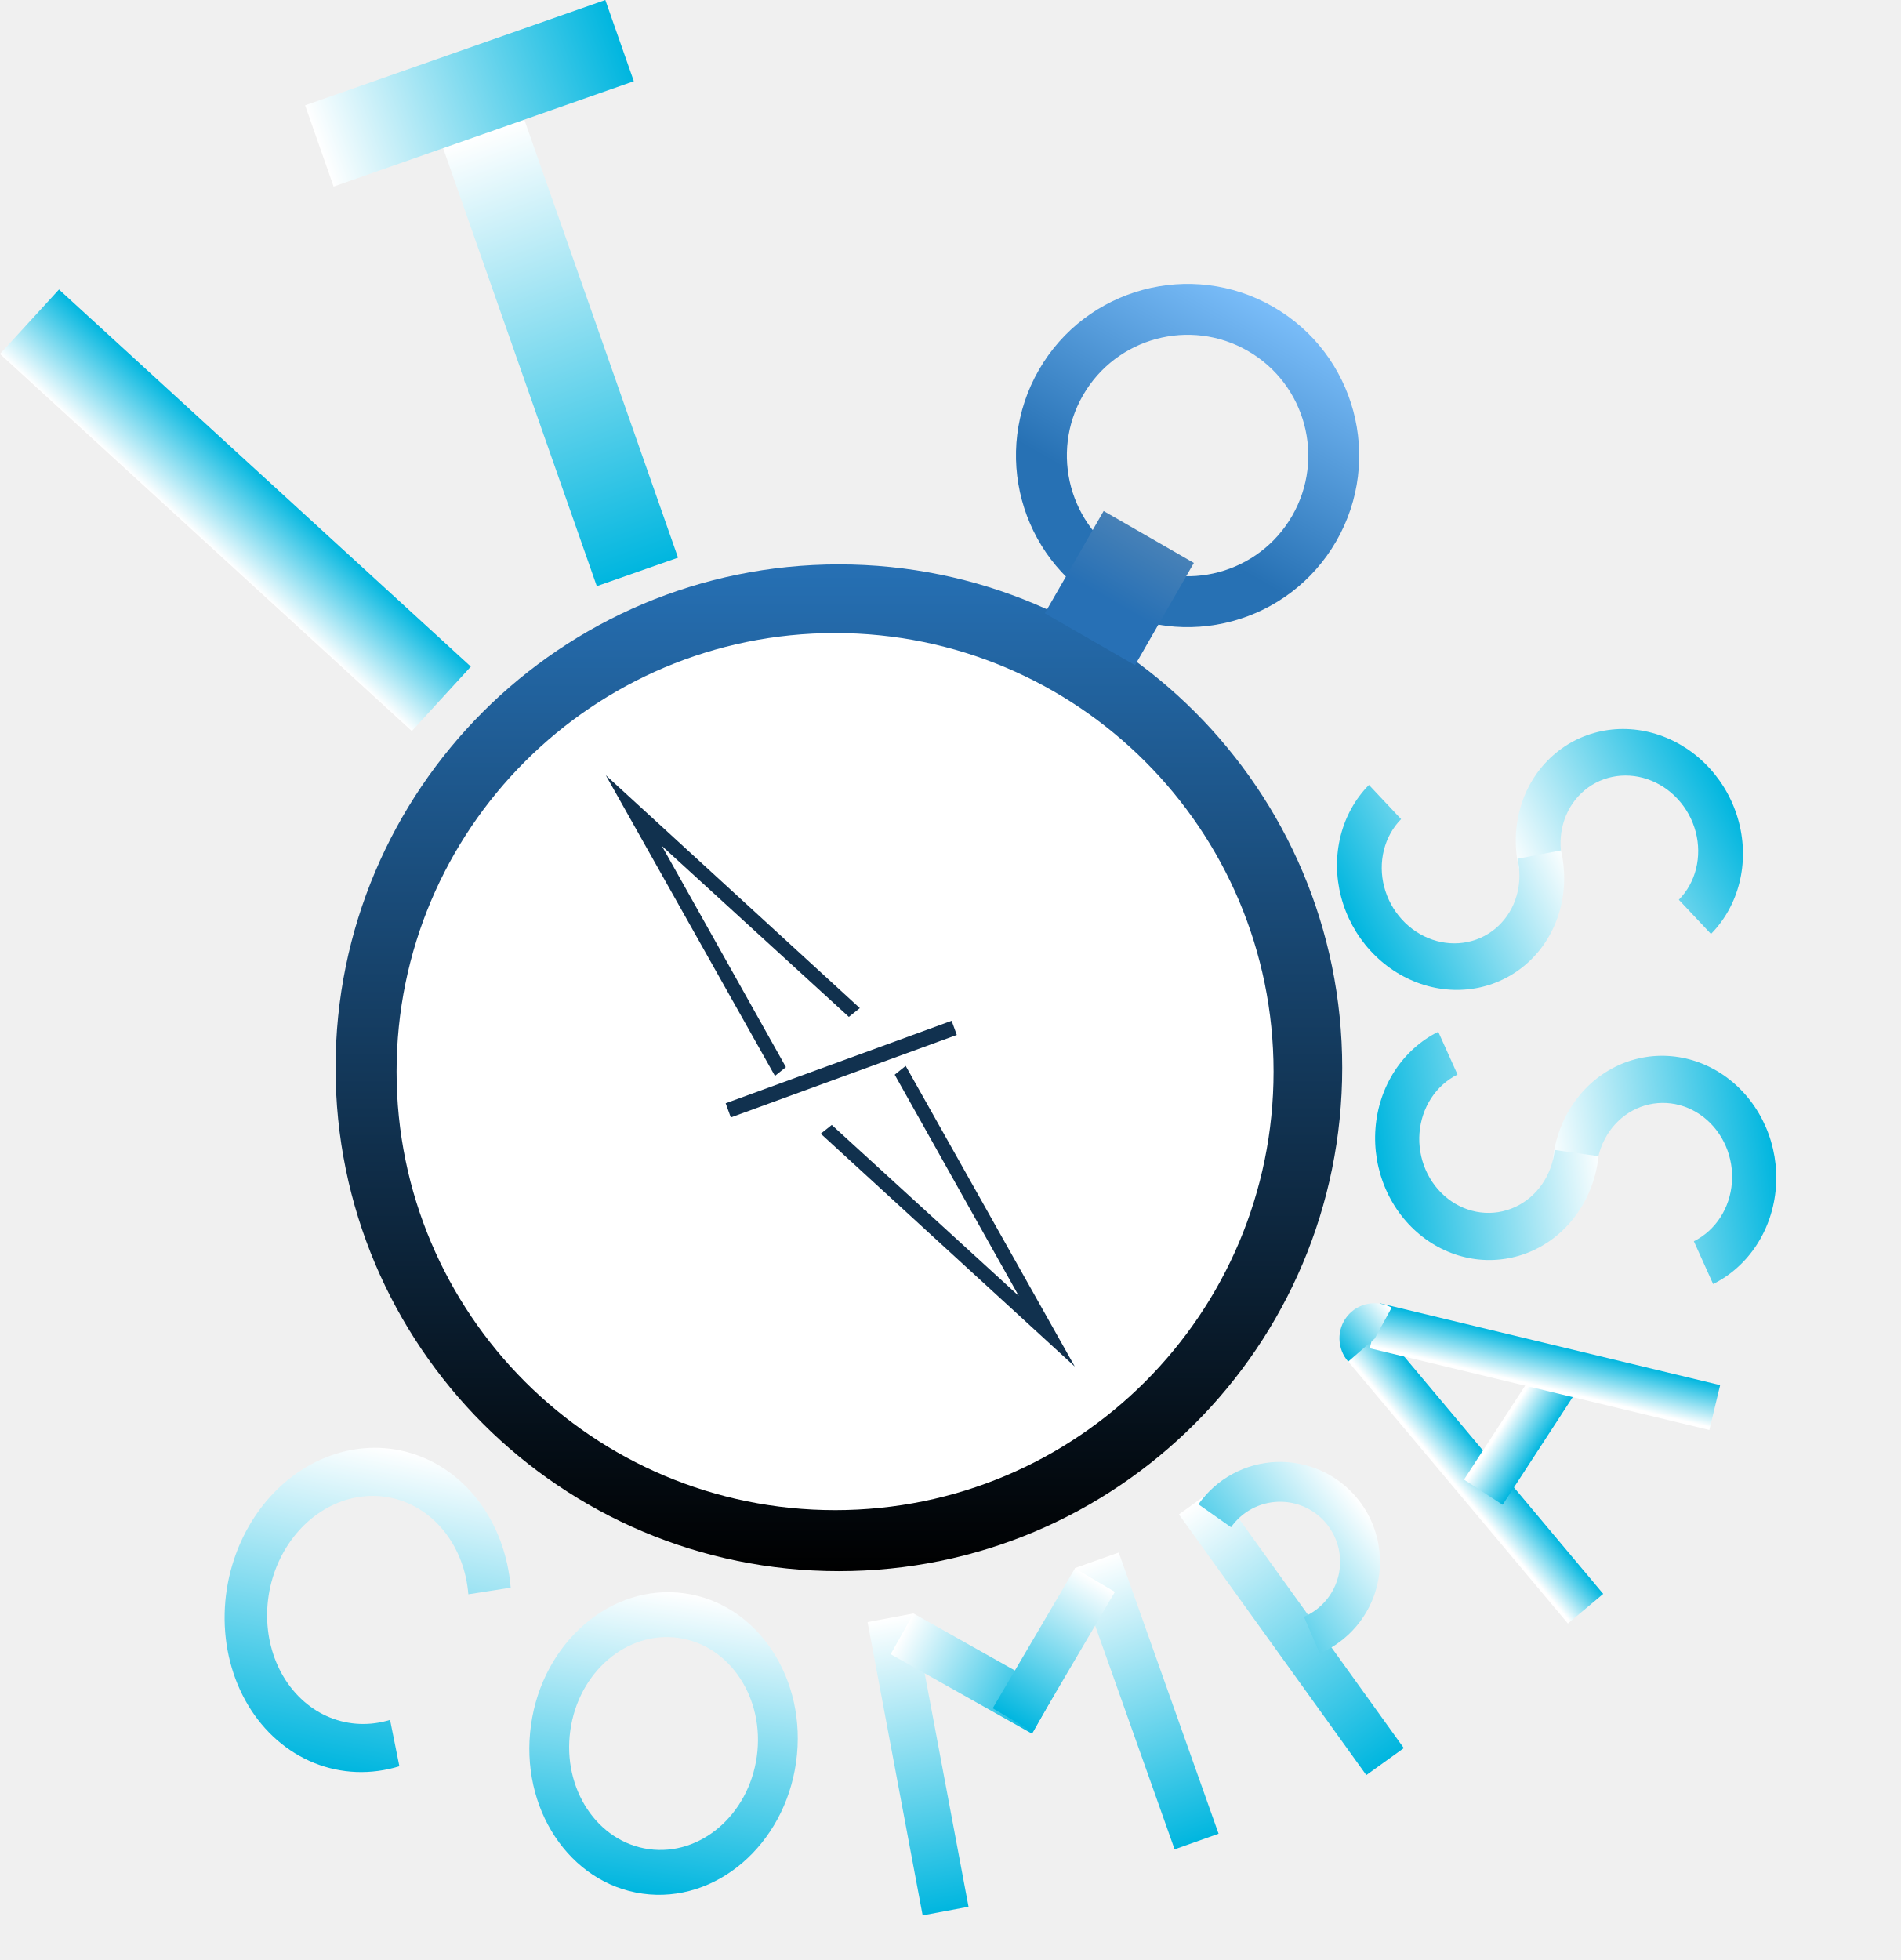
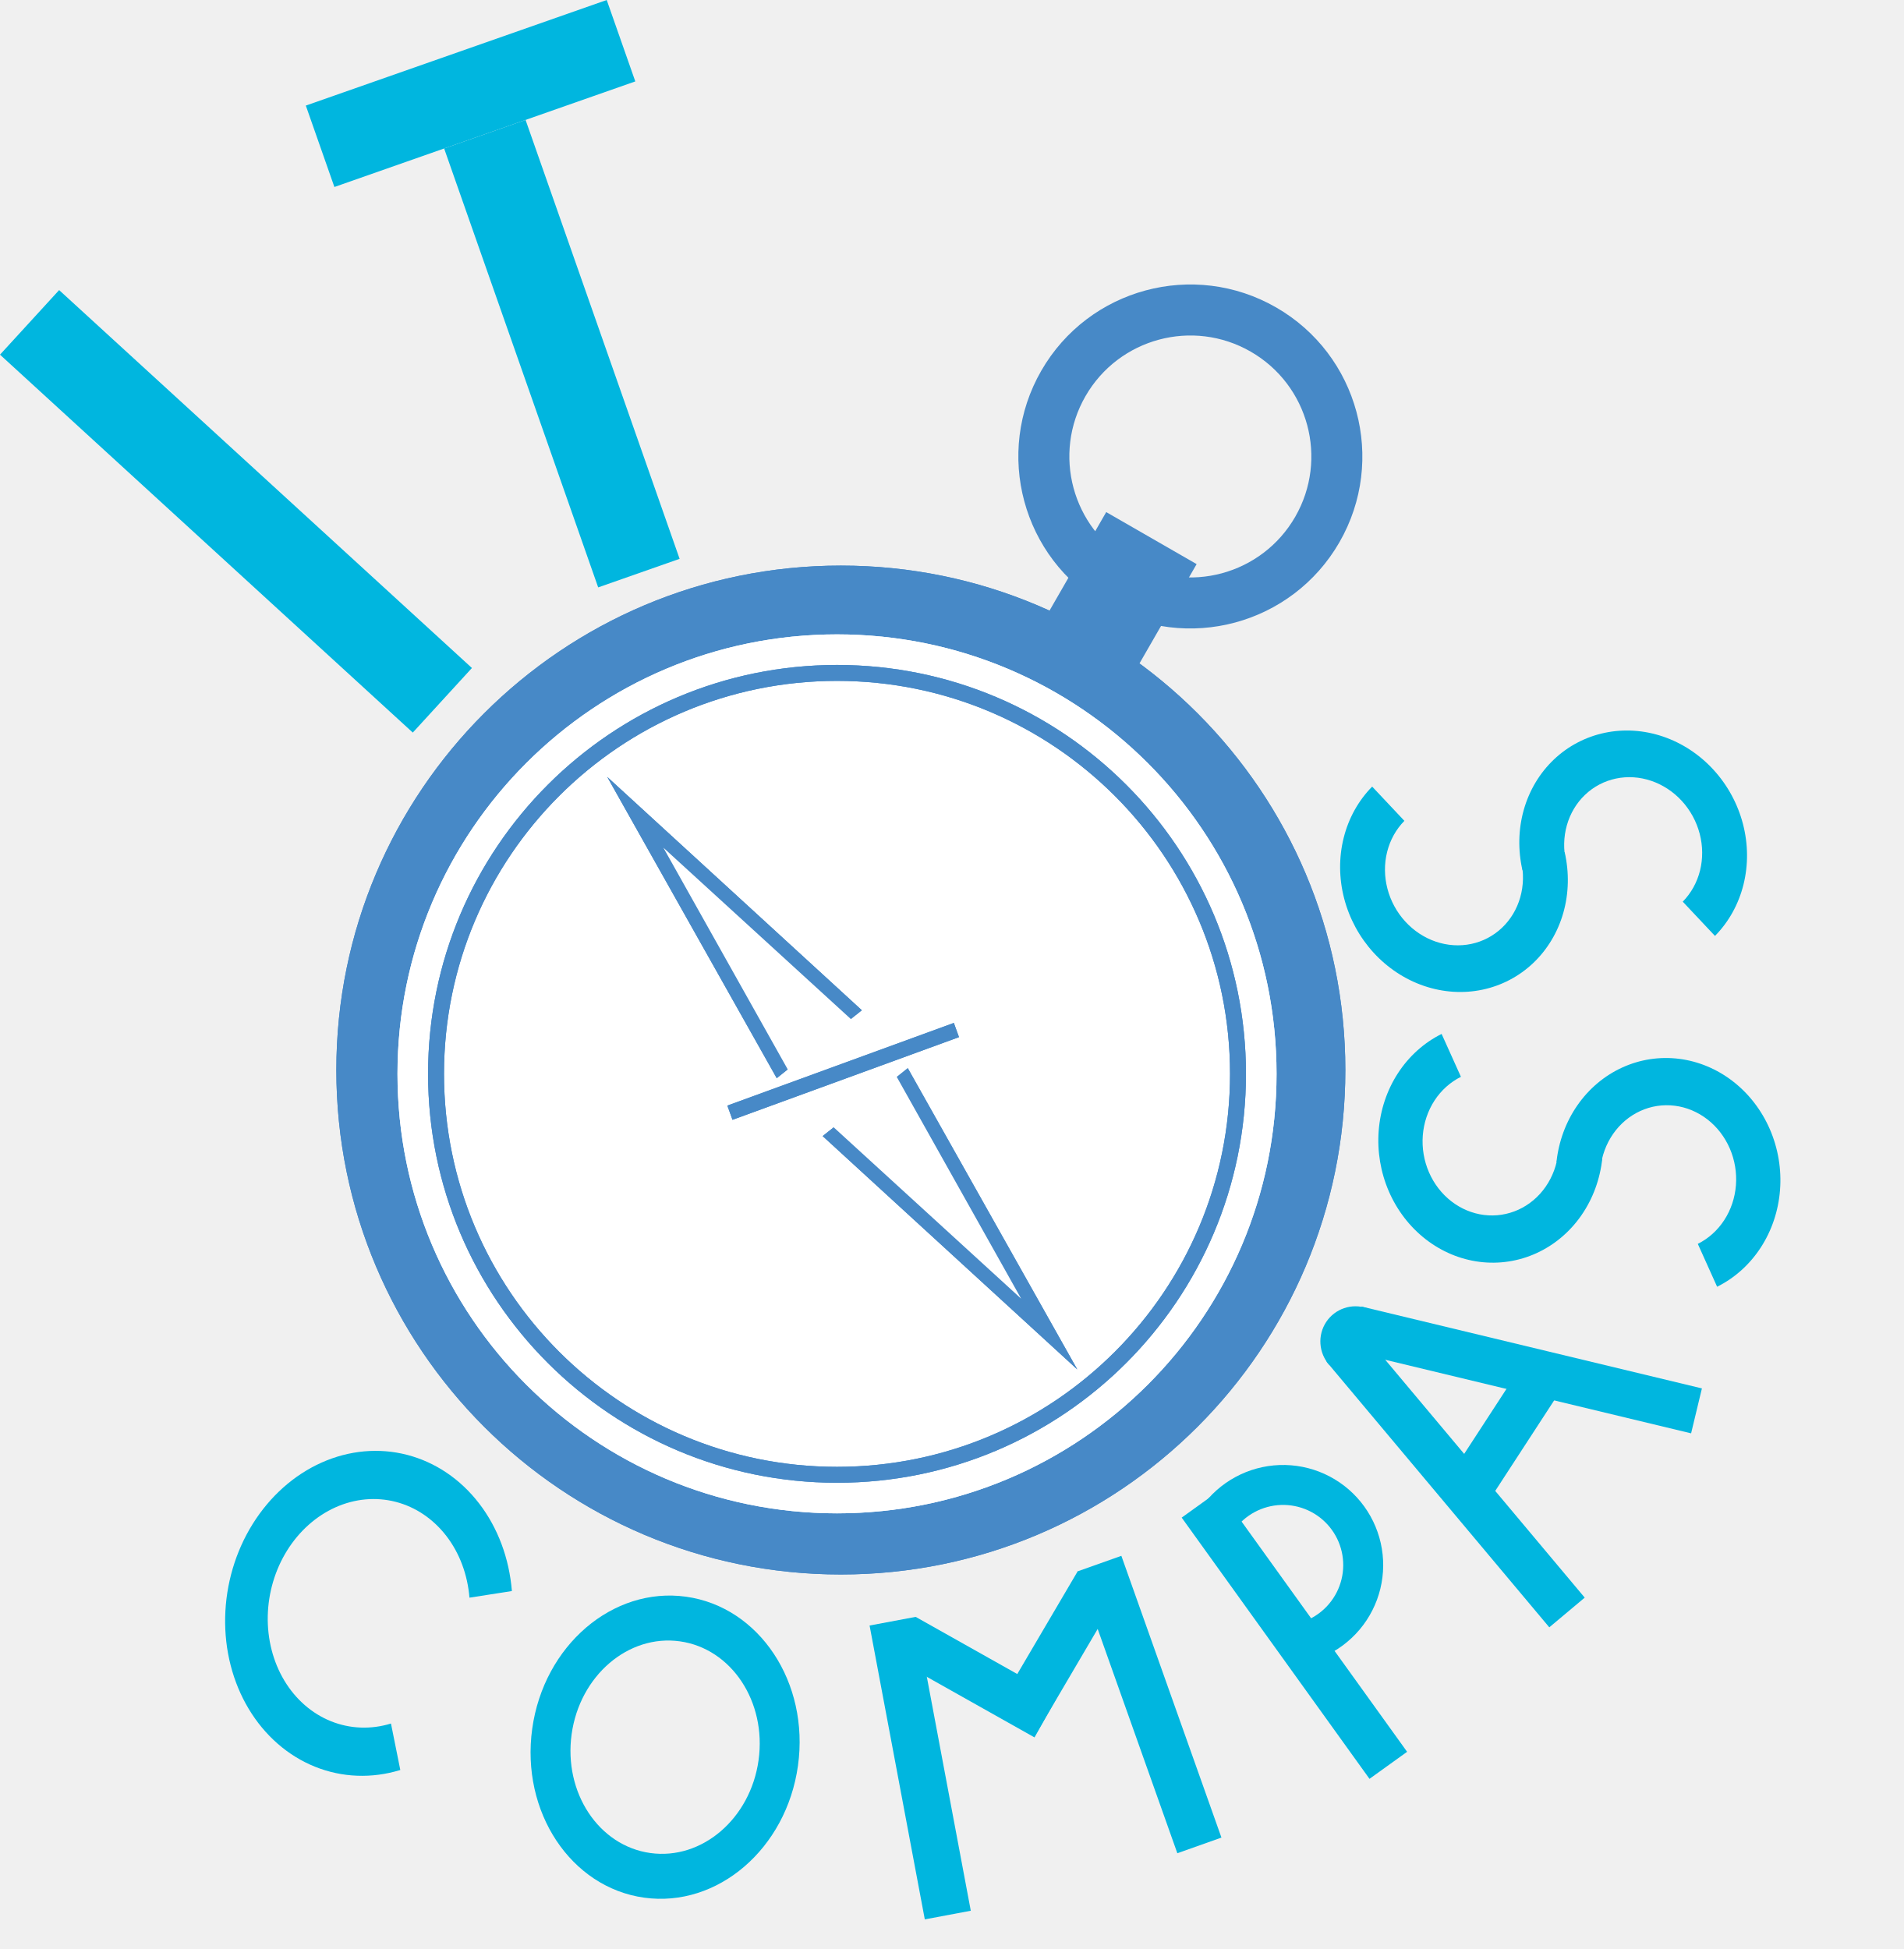
- <svg xmlns="http://www.w3.org/2000/svg" width="96" height="99" viewBox="0 0 96 99" fill="none">
-   <path d="M67.504 27.332C65.116 31.481 59.817 32.909 55.668 30.521C51.519 28.133 50.091 22.834 52.479 18.685C54.867 14.536 60.166 13.108 64.315 15.496C68.464 17.883 69.892 23.183 67.504 27.332ZM54.707 19.967C53.027 22.886 54.032 26.613 56.95 28.293C59.869 29.973 63.596 28.968 65.276 26.05C66.956 23.131 65.951 19.403 63.033 17.724C60.114 16.044 56.386 17.049 54.707 19.967Z" fill="url(#paint0_linear_2057_155)" />
-   <circle cx="42.377" cy="53.934" r="25.426" fill="url(#paint1_linear_2057_155)" />
-   <circle cx="42.184" cy="54.127" r="22.151" fill="white" />
-   <rect y="17.877" width="4.413" height="28.207" transform="rotate(-47.5221 0 17.8767)" fill="url(#paint2_linear_2057_155)" />
-   <rect x="43.825" y="81.933" width="2.358" height="15.071" transform="rotate(-10.6411 43.825 81.9329)" fill="url(#paint3_linear_2057_155)" />
-   <rect x="44.993" y="83.553" width="2.358" height="8.196" transform="rotate(-60.6411 44.9932 83.5532)" fill="url(#paint4_linear_2057_155)" />
-   <rect width="2.358" height="15.071" transform="matrix(-0.942337 0.334667 0.334667 0.942337 56.5142 78.4189)" fill="url(#paint5_linear_2057_155)" />
-   <rect width="2.342" height="8.196" transform="matrix(-0.862092 -0.506752 -0.506752 0.862092 56.3191 80.4072)" fill="url(#paint6_linear_2057_155)" />
-   <rect x="22.384" y="7.484" width="4.349" height="23.446" transform="rotate(-19.3368 22.3838 7.48438)" fill="url(#paint7_linear_2057_155)" />
-   <rect x="16.853" y="9.425" width="4.349" height="16.072" transform="rotate(-109.337 16.8528 9.42505)" fill="url(#paint8_linear_2057_155)" />
-   <path d="M25.798 80.195C25.666 78.546 25.09 77.005 24.146 75.778C23.203 74.551 21.937 73.697 20.517 73.33C19.098 72.963 17.593 73.099 16.203 73.722C14.812 74.344 13.602 75.423 12.735 76.814C11.868 78.205 11.384 79.842 11.348 81.507C11.312 83.172 11.726 84.786 12.534 86.133C13.342 87.481 14.507 88.497 15.872 89.048C17.237 89.598 18.738 89.656 20.175 89.214L19.704 86.872C18.693 87.183 17.637 87.142 16.677 86.755C15.717 86.368 14.898 85.653 14.329 84.705C13.761 83.758 13.47 82.623 13.495 81.451C13.52 80.28 13.86 79.128 14.471 78.15C15.081 77.171 15.931 76.412 16.91 75.975C17.888 75.537 18.947 75.441 19.945 75.699C20.943 75.957 21.834 76.558 22.497 77.421C23.161 78.284 23.566 79.368 23.659 80.528L25.798 80.195Z" fill="url(#paint9_linear_2057_155)" />
-   <path d="M86.539 64.857C87.424 64.417 88.182 63.736 88.738 62.881C89.294 62.026 89.629 61.027 89.71 59.982C89.791 58.938 89.615 57.883 89.199 56.923C88.783 55.963 88.142 55.13 87.339 54.507C86.537 53.883 85.599 53.491 84.62 53.369C83.641 53.246 82.654 53.398 81.756 53.808C80.858 54.218 80.08 54.874 79.499 55.709C78.918 56.545 78.554 57.532 78.443 58.573L80.659 58.887C80.726 58.256 80.947 57.658 81.299 57.151C81.651 56.645 82.122 56.248 82.666 55.999C83.211 55.75 83.809 55.659 84.403 55.733C84.996 55.807 85.564 56.045 86.051 56.423C86.537 56.8 86.926 57.305 87.178 57.887C87.43 58.469 87.537 59.108 87.487 59.741C87.439 60.375 87.236 60.98 86.899 61.498C86.562 62.016 86.102 62.429 85.566 62.696L86.539 64.857Z" fill="url(#paint10_linear_2057_155)" />
-   <path d="M72.654 52.114C71.769 52.554 71.011 53.236 70.455 54.09C69.899 54.945 69.564 55.944 69.484 56.989C69.403 58.034 69.579 59.088 69.995 60.049C70.41 61.009 71.051 61.842 71.854 62.465C72.657 63.088 73.594 63.48 74.573 63.603C75.553 63.725 76.54 63.574 77.438 63.163C78.336 62.753 79.114 62.098 79.695 61.262C80.276 60.427 80.64 59.44 80.751 58.399L78.535 58.084C78.468 58.715 78.247 59.313 77.895 59.82C77.543 60.326 77.071 60.724 76.527 60.972C75.983 61.221 75.385 61.313 74.791 61.239C74.198 61.164 73.629 60.927 73.143 60.549C72.656 60.171 72.268 59.666 72.016 59.084C71.764 58.502 71.657 57.863 71.706 57.23C71.755 56.597 71.958 55.991 72.295 55.473C72.632 54.955 73.091 54.542 73.628 54.276L72.654 52.114Z" fill="url(#paint11_linear_2057_155)" />
-   <path d="M86.431 47.174C87.125 46.469 87.62 45.578 87.867 44.589C88.115 43.6 88.106 42.546 87.842 41.532C87.578 40.518 87.068 39.578 86.362 38.806C85.657 38.033 84.779 37.454 83.817 37.127C82.855 36.799 81.841 36.733 80.876 36.936C79.91 37.139 79.026 37.604 78.311 38.285C77.595 38.965 77.073 39.838 76.796 40.817C76.519 41.796 76.496 42.848 76.73 43.868L78.927 43.444C78.785 42.825 78.799 42.188 78.967 41.595C79.135 41.001 79.452 40.472 79.885 40.06C80.319 39.647 80.855 39.365 81.44 39.242C82.025 39.119 82.64 39.159 83.223 39.358C83.806 39.556 84.338 39.907 84.765 40.375C85.193 40.844 85.502 41.413 85.662 42.028C85.822 42.642 85.827 43.281 85.677 43.881C85.528 44.48 85.228 45.02 84.807 45.447L86.431 47.174Z" fill="url(#paint12_linear_2057_155)" />
-   <path d="M69.154 39.647C68.46 40.352 67.965 41.242 67.718 42.232C67.471 43.221 67.479 44.275 67.743 45.289C68.007 46.303 68.517 47.243 69.223 48.015C69.929 48.788 70.806 49.366 71.768 49.694C72.73 50.022 73.744 50.088 74.71 49.885C75.675 49.681 76.559 49.217 77.275 48.536C77.99 47.856 78.512 46.983 78.789 46.004C79.067 45.025 79.089 43.973 78.855 42.952L76.658 43.377C76.8 43.995 76.786 44.633 76.618 45.226C76.45 45.82 76.134 46.349 75.7 46.761C75.266 47.174 74.731 47.455 74.145 47.578C73.56 47.701 72.945 47.662 72.362 47.463C71.779 47.264 71.248 46.914 70.82 46.445C70.392 45.977 70.083 45.408 69.923 44.793C69.763 44.178 69.758 43.54 69.908 42.94C70.058 42.34 70.358 41.801 70.778 41.374L69.154 39.647Z" fill="url(#paint13_linear_2057_155)" />
-   <path d="M40.216 88.998C39.633 93.186 36.162 96.165 32.463 95.649C28.765 95.134 26.24 91.321 26.823 87.132C27.407 82.943 30.878 79.965 34.577 80.48C38.275 80.995 40.8 84.809 40.216 88.998ZM28.809 87.408C28.399 90.355 30.175 93.037 32.777 93.4C35.378 93.762 37.82 91.667 38.23 88.721C38.641 85.774 36.865 83.092 34.263 82.729C31.662 82.367 29.22 84.462 28.809 87.408Z" fill="url(#paint14_linear_2057_155)" />
-   <rect x="59.554" y="76.493" width="2.335" height="16.216" transform="rotate(-35.7106 59.5544 76.4932)" fill="url(#paint15_linear_2057_155)" />
-   <path d="M66.67 83.514C67.385 83.204 68.019 82.733 68.521 82.138C69.024 81.542 69.382 80.838 69.566 80.081C69.751 79.324 69.758 78.534 69.586 77.774C69.415 77.014 69.069 76.304 68.577 75.7C68.085 75.095 67.46 74.613 66.751 74.291C66.041 73.969 65.266 73.816 64.488 73.843C63.709 73.871 62.947 74.078 62.262 74.449C61.577 74.82 60.987 75.345 60.539 75.983L62.186 77.141C62.455 76.758 62.809 76.443 63.221 76.22C63.633 75.997 64.091 75.872 64.558 75.856C65.026 75.839 65.492 75.931 65.918 76.125C66.344 76.318 66.72 76.608 67.016 76.971C67.311 77.334 67.519 77.761 67.622 78.218C67.725 78.674 67.721 79.149 67.61 79.603C67.499 80.058 67.284 80.481 66.982 80.839C66.68 81.197 66.3 81.48 65.87 81.666L66.67 83.514Z" fill="url(#paint16_linear_2057_155)" />
-   <rect width="2.33" height="17.477" transform="matrix(0.766282 -0.642505 0.642524 0.766266 67.9724 68.6133)" fill="url(#paint17_linear_2057_155)" />
-   <rect x="78.153" y="68.284" width="2.33" height="7.698" transform="rotate(33.0592 78.1533 68.2839)" fill="url(#paint18_linear_2057_155)" />
-   <rect width="2.33" height="17.643" transform="matrix(0.233849 -0.972273 0.972266 0.233876 69.1951 68.1023)" fill="url(#paint19_linear_2057_155)" />
-   <path d="M68.105 68.774C67.829 68.457 67.673 68.053 67.664 67.634C67.655 67.215 67.794 66.808 68.056 66.483C68.317 66.158 68.686 65.936 69.096 65.857C69.507 65.777 69.933 65.845 70.3 66.049L69.447 67.609L68.105 68.774Z" fill="url(#paint20_linear_2057_155)" />
-   <path d="M30.603 39.158L43.435 50.92L39.146 54.344L30.603 39.158Z" fill="#11314E" />
-   <path d="M33.433 42.726L42.911 51.391L39.721 53.937L33.433 42.726Z" fill="white" />
-   <path d="M54.294 69.025L45.751 53.839L41.461 57.264L54.294 69.025Z" fill="#11314E" />
-   <path d="M51.464 65.458L45.175 54.246L41.986 56.793L51.464 65.458Z" fill="white" />
-   <rect width="12.152" height="0.762" transform="matrix(0.939366 -0.342916 0.340959 0.940078 36.657 55.7261)" fill="#11314F" />
-   <rect x="55.751" y="25.811" width="5.258" height="5.96" transform="rotate(29.9177 55.7507 25.8115)" fill="url(#paint21_linear_2057_155)" />
-   <defs>
-     <linearGradient id="paint0_linear_2057_155" x1="64.315" y1="15.496" x2="55.668" y2="30.521" gradientUnits="userSpaceOnUse">
-       <stop stop-color="#7ABDF9" />
-       <stop offset="0.712" stop-color="#2771B4" />
-     </linearGradient>
-     <linearGradient id="paint1_linear_2057_155" x1="42.377" y1="28.508" x2="42.377" y2="79.36" gradientUnits="userSpaceOnUse">
-       <stop stop-color="#2670B4" />
-       <stop offset="1" />
-     </linearGradient>
-     <linearGradient id="paint2_linear_2057_155" x1="4.413" y1="31.98" x2="0" y2="31.98" gradientUnits="userSpaceOnUse">
-       <stop stop-color="#00B6DF" />
-       <stop offset="1" stop-color="white" />
-     </linearGradient>
-     <linearGradient id="paint3_linear_2057_155" x1="45.004" y1="81.933" x2="45.004" y2="97.003" gradientUnits="userSpaceOnUse">
-       <stop stop-color="white" />
-       <stop offset="1" stop-color="#00B6DF" />
-     </linearGradient>
-     <linearGradient id="paint4_linear_2057_155" x1="46.172" y1="83.553" x2="46.172" y2="91.75" gradientUnits="userSpaceOnUse">
-       <stop stop-color="white" />
-       <stop offset="1" stop-color="#00B6DF" />
-     </linearGradient>
-     <linearGradient id="paint5_linear_2057_155" x1="1.179" y1="0" x2="1.179" y2="15.071" gradientUnits="userSpaceOnUse">
-       <stop stop-color="white" />
-       <stop offset="1" stop-color="#00B6DF" />
-     </linearGradient>
-     <linearGradient id="paint6_linear_2057_155" x1="1.171" y1="0" x2="1.171" y2="8.196" gradientUnits="userSpaceOnUse">
-       <stop stop-color="white" />
-       <stop offset="1" stop-color="#00B6DF" />
-     </linearGradient>
-     <linearGradient id="paint7_linear_2057_155" x1="24.558" y1="7.484" x2="24.558" y2="30.93" gradientUnits="userSpaceOnUse">
-       <stop stop-color="white" />
-       <stop offset="1" stop-color="#00B6DF" />
-     </linearGradient>
-     <linearGradient id="paint8_linear_2057_155" x1="19.027" y1="9.425" x2="19.027" y2="25.497" gradientUnits="userSpaceOnUse">
-       <stop stop-color="white" />
-       <stop offset="1" stop-color="#00B6DF" />
-     </linearGradient>
-     <linearGradient id="paint9_linear_2057_155" x1="20.088" y1="73.235" x2="17.085" y2="89.401" gradientUnits="userSpaceOnUse">
-       <stop stop-color="white" />
-       <stop offset="1" stop-color="#00B6DF" />
-     </linearGradient>
-     <linearGradient id="paint10_linear_2057_155" x1="78.473" y1="60.176" x2="89.663" y2="58.565" gradientUnits="userSpaceOnUse">
-       <stop stop-color="white" />
-       <stop offset="1" stop-color="#00B6DF" />
-     </linearGradient>
-     <linearGradient id="paint11_linear_2057_155" x1="80.721" y1="56.795" x2="69.531" y2="58.406" gradientUnits="userSpaceOnUse">
-       <stop stop-color="white" />
-       <stop offset="1" stop-color="#00B6DF" />
-     </linearGradient>
-     <linearGradient id="paint12_linear_2057_155" x1="77.28" y1="45.374" x2="87.336" y2="40.207" gradientUnits="userSpaceOnUse">
-       <stop stop-color="white" />
-       <stop offset="1" stop-color="#00B6DF" />
-     </linearGradient>
-     <linearGradient id="paint13_linear_2057_155" x1="78.305" y1="41.446" x2="68.249" y2="46.614" gradientUnits="userSpaceOnUse">
-       <stop stop-color="white" />
-       <stop offset="1" stop-color="#00B6DF" />
-     </linearGradient>
-     <linearGradient id="paint14_linear_2057_155" x1="34.577" y1="80.48" x2="32.463" y2="95.649" gradientUnits="userSpaceOnUse">
-       <stop stop-color="white" />
-       <stop offset="1" stop-color="#00B6DF" />
-     </linearGradient>
-     <linearGradient id="paint15_linear_2057_155" x1="60.722" y1="76.493" x2="60.722" y2="92.709" gradientUnits="userSpaceOnUse">
-       <stop stop-color="white" />
-       <stop offset="1" stop-color="#00B6DF" />
-     </linearGradient>
-     <linearGradient id="paint16_linear_2057_155" x1="68.665" y1="75.811" x2="60.665" y2="81.959" gradientUnits="userSpaceOnUse">
-       <stop stop-color="white" />
-       <stop offset="1" stop-color="#00B6DF" />
-     </linearGradient>
-     <linearGradient id="paint17_linear_2057_155" x1="2.33" y1="8.739" x2="0" y2="8.739" gradientUnits="userSpaceOnUse">
-       <stop stop-color="#00B6DF" />
-       <stop offset="0.938" stop-color="white" />
-     </linearGradient>
-     <linearGradient id="paint18_linear_2057_155" x1="80.483" y1="72.133" x2="78.153" y2="72.133" gradientUnits="userSpaceOnUse">
-       <stop stop-color="#00B6DF" />
-       <stop offset="0.938" stop-color="white" />
-     </linearGradient>
-     <linearGradient id="paint19_linear_2057_155" x1="2.33" y1="8.822" x2="0" y2="8.822" gradientUnits="userSpaceOnUse">
-       <stop stop-color="#00B6DF" />
-       <stop offset="0.938" stop-color="white" />
-     </linearGradient>
-     <linearGradient id="paint20_linear_2057_155" x1="68.105" y1="68.774" x2="70.788" y2="66.444" gradientUnits="userSpaceOnUse">
-       <stop stop-color="#00B6DF" />
-       <stop offset="0.938" stop-color="white" />
-     </linearGradient>
-     <linearGradient id="paint21_linear_2057_155" x1="58.38" y1="25.811" x2="58.38" y2="31.771" gradientUnits="userSpaceOnUse">
-       <stop stop-color="#4781B7" />
-       <stop offset="0.63" stop-color="#2770B5" />
-     </linearGradient>
-   </defs>
+ <svg xmlns="http://www.w3.org/2000/svg" width="249" height="255" viewBox="0 0 249 255" fill="none">
+   <path d="M175.225 70.947C169.027 81.717 155.272 85.424 144.501 79.225C133.731 73.027 130.025 59.272 136.223 48.501C142.421 37.731 156.177 34.025 166.947 40.223C177.717 46.421 181.423 60.177 175.225 70.947ZM142.006 51.83C137.646 59.406 140.254 69.082 147.83 73.442C155.406 77.802 165.082 75.195 169.442 67.618C173.802 60.042 171.194 50.366 163.618 46.006C156.042 41.647 146.366 44.254 142.006 51.83Z" fill="#4789C7" />
+   <circle cx="110" cy="140" r="66" fill="#4789C7" />
+   <circle cx="110" cy="140" r="66" fill="#4789C7" />
+   <circle cx="109.5" cy="140.5" r="57.5" fill="white" />
+   <circle cx="109.5" cy="140.5" r="57.5" fill="white" />
+   <rect y="46.403" width="11.456" height="73.219" transform="rotate(-47.5221 0 46.4031)" fill="#00B6DF" />
+   <rect x="113.76" y="212.678" width="6.121" height="39.12" transform="rotate(-10.6411 113.76 212.678)" fill="#00B6DF" />
+   <rect x="116.792" y="216.884" width="6.121" height="21.276" transform="rotate(-60.6411 116.792 216.884)" fill="#00B6DF" />
+   <rect width="6.121" height="39.12" transform="matrix(-0.942337 0.334667 0.334667 0.942337 146.698 203.558)" fill="#00B6DF" />
+   <rect width="6.079" height="21.276" transform="matrix(-0.862092 -0.506752 -0.506752 0.862092 146.192 208.718)" fill="#00B6DF" />
+   <rect x="58.103" y="19.427" width="11.289" height="60.86" transform="rotate(-19.3368 58.1028 19.4275)" fill="#00B6DF" />
+   <rect x="43.746" y="24.465" width="11.289" height="41.718" transform="rotate(-109.337 43.7461 24.4655)" fill="#00B6DF" />
+   <path d="M66.966 208.169C66.622 203.886 65.126 199.886 62.677 196.702C60.228 193.518 56.943 191.301 53.259 190.348C49.575 189.394 45.667 189.749 42.058 191.364C38.449 192.98 35.309 195.78 33.057 199.391C30.806 203.002 29.55 207.252 29.457 211.574C29.363 215.897 30.438 220.086 32.536 223.583C34.634 227.08 37.656 229.719 41.2 231.147C44.744 232.576 48.64 232.726 52.369 231.579L51.147 225.5C48.523 226.307 45.782 226.201 43.29 225.197C40.797 224.192 38.671 222.335 37.195 219.876C35.719 217.416 34.964 214.469 35.029 211.429C35.095 208.388 35.978 205.399 37.562 202.859C39.146 200.319 41.355 198.349 43.893 197.212C46.432 196.076 49.181 195.826 51.772 196.497C54.364 197.168 56.675 198.727 58.398 200.967C60.12 203.207 61.172 206.021 61.414 209.033L66.966 208.169Z" fill="#00B6DF" />
+   <path d="M224.636 168.354C226.933 167.211 228.901 165.443 230.344 163.224C231.787 161.005 232.657 158.412 232.866 155.699C233.076 152.987 232.619 150.25 231.54 147.758C230.461 145.265 228.797 143.103 226.713 141.486C224.629 139.868 222.196 138.85 219.654 138.532C217.112 138.214 214.55 138.607 212.219 139.672C209.888 140.738 207.868 142.439 206.361 144.608C204.853 146.777 203.908 149.338 203.619 152.041L209.371 152.856C209.546 151.219 210.119 149.666 211.032 148.351C211.946 147.037 213.17 146.006 214.583 145.36C215.996 144.714 217.549 144.476 219.089 144.669C220.63 144.862 222.104 145.479 223.368 146.459C224.631 147.44 225.639 148.75 226.293 150.26C226.947 151.771 227.224 153.43 227.097 155.074C226.97 156.718 226.443 158.289 225.568 159.634C224.694 160.979 223.501 162.051 222.109 162.743L224.636 168.354Z" fill="#00B6DF" />
+   <path d="M188.594 135.276C186.296 136.419 184.329 138.187 182.886 140.406C181.442 142.625 180.573 145.218 180.363 147.93C180.154 150.642 180.611 153.379 181.69 155.872C182.769 158.364 184.433 160.526 186.517 162.144C188.601 163.762 191.034 164.78 193.576 165.098C196.117 165.416 198.68 165.023 201.011 163.957C203.342 162.892 205.361 161.191 206.869 159.022C208.377 156.853 209.322 154.291 209.61 151.589L203.859 150.773C203.684 152.411 203.111 153.964 202.197 155.278C201.283 156.593 200.06 157.624 198.647 158.269C197.234 158.915 195.681 159.153 194.14 158.961C192.6 158.768 191.125 158.151 189.862 157.17C188.599 156.19 187.591 154.88 186.937 153.369C186.282 151.858 186.005 150.199 186.132 148.556C186.26 146.912 186.786 145.34 187.661 143.995C188.536 142.65 189.728 141.579 191.121 140.886L188.594 135.276Z" fill="#00B6DF" />
+   <path d="M224.356 122.452C226.157 120.623 227.441 118.311 228.083 115.743C228.725 113.175 228.702 110.44 228.018 107.807C227.333 105.175 226.009 102.736 224.177 100.73C222.345 98.725 220.068 97.223 217.571 96.372C215.073 95.521 212.441 95.351 209.935 95.878C207.428 96.405 205.133 97.611 203.276 99.378C201.419 101.144 200.064 103.41 199.344 105.952C198.625 108.494 198.566 111.223 199.173 113.872L204.877 112.77C204.509 111.165 204.545 109.51 204.981 107.97C205.417 106.43 206.238 105.056 207.364 103.986C208.489 102.915 209.88 102.184 211.399 101.864C212.919 101.545 214.514 101.648 216.027 102.164C217.541 102.68 218.921 103.59 220.031 104.805C221.142 106.021 221.944 107.499 222.359 109.095C222.774 110.69 222.788 112.348 222.399 113.904C222.01 115.461 221.231 116.862 220.14 117.971L224.356 122.452Z" fill="#00B6DF" />
+   <path d="M179.508 102.915C177.707 104.743 176.423 107.056 175.781 109.624C175.139 112.192 175.161 114.927 175.846 117.559C176.531 120.192 177.855 122.631 179.687 124.636C181.519 126.641 183.796 128.143 186.293 128.994C188.791 129.845 191.422 130.016 193.929 129.488C196.436 128.961 198.731 127.755 200.588 125.989C202.445 124.222 203.8 121.956 204.519 119.415C205.239 116.873 205.298 114.143 204.691 111.494L198.987 112.596C199.355 114.202 199.319 115.856 198.883 117.397C198.447 118.937 197.626 120.31 196.5 121.381C195.375 122.452 193.984 123.183 192.464 123.502C190.945 123.822 189.35 123.718 187.836 123.203C186.323 122.687 184.943 121.777 183.832 120.561C182.722 119.346 181.92 117.868 181.505 116.272C181.09 114.676 181.076 113.019 181.465 111.462C181.854 109.906 182.633 108.504 183.724 107.396L179.508 102.915Z" fill="#00B6DF" />
+   <path d="M104.392 231.017C102.877 241.89 93.867 249.62 84.267 248.283C74.667 246.946 68.112 237.047 69.627 226.174C71.142 215.3 80.152 207.57 89.752 208.907C99.352 210.244 105.906 220.143 104.392 231.017ZM74.782 226.892C73.717 234.54 78.327 241.503 85.08 242.444C91.833 243.385 98.171 237.947 99.237 230.298C100.302 222.65 95.692 215.687 88.939 214.746C82.186 213.805 75.848 219.243 74.782 226.892Z" fill="#00B6DF" />
+   <rect x="154.59" y="198.558" width="6.06" height="42.093" transform="rotate(-35.7106 154.59 198.558)" fill="#00B6DF" />
+   <path d="M173.061 216.783C174.917 215.979 176.561 214.756 177.866 213.21C179.17 211.664 180.098 209.836 180.578 207.871C181.057 205.906 181.075 203.857 180.63 201.884C180.184 199.91 179.288 198.067 178.011 196.499C176.734 194.93 175.111 193.678 173.269 192.842C171.427 192.006 169.416 191.608 167.395 191.679C165.373 191.751 163.396 192.289 161.617 193.253C159.839 194.216 158.308 195.579 157.144 197.233L161.42 200.24C162.119 199.246 163.039 198.428 164.107 197.849C165.176 197.27 166.364 196.946 167.579 196.903C168.793 196.861 170.001 197.1 171.108 197.602C172.215 198.105 173.19 198.856 173.957 199.799C174.724 200.741 175.263 201.849 175.531 203.034C175.798 204.22 175.788 205.451 175.499 206.632C175.211 207.813 174.654 208.911 173.87 209.84C173.086 210.769 172.098 211.503 170.983 211.986L173.061 216.783Z" fill="#00B6DF" />
+   <rect width="6.047" height="45.367" transform="matrix(0.766282 -0.642505 0.642524 0.766266 173.532 178.15)" fill="#00B6DF" />
+   <rect x="199.959" y="177.294" width="6.047" height="19.982" transform="rotate(33.0592 199.959 177.294)" fill="#00B6DF" />
+   <rect width="6.047" height="45.798" transform="matrix(0.233849 -0.972273 0.972266 0.233876 176.705 176.822)" fill="#00B6DF" />
+   <path d="M173.875 178.567C173.206 177.797 172.808 176.831 172.741 175.816C172.673 174.802 172.941 173.796 173.502 172.953C174.064 172.111 174.887 171.478 175.847 171.153C176.806 170.828 177.848 170.829 178.812 171.155L177.358 175.542L173.875 178.567Z" fill="#00B6DF" />
+   <path d="M79.438 101.646L112.748 132.177L101.613 141.066L79.438 101.646Z" fill="#4789C7" />
+   <path d="M86.783 110.907L111.386 133.399L103.106 140.009L86.783 110.907Z" fill="white" />
+   <path d="M140.933 179.173L118.758 139.754L107.623 148.643L140.933 179.173Z" fill="#4789C7" />
+   <path d="M133.587 169.913L117.265 140.811L108.985 147.421L133.587 169.913Z" fill="white" />
+   <rect width="31.543" height="1.977" transform="matrix(0.939366 -0.342916 0.340959 0.940078 95.1525 144.652)" fill="#4789C7" />
+   <path d="M79.438 101.646L112.748 132.177L101.613 141.066L79.438 101.646Z" fill="#4789C7" />
+   <path d="M86.783 110.907L111.386 133.399L103.106 140.009L86.783 110.907Z" fill="white" />
+   <path d="M140.933 179.173L118.758 139.754L107.623 148.643L140.933 179.173Z" fill="#4789C7" />
+   <path d="M133.587 169.913L117.265 140.811L108.985 147.421L133.587 169.913Z" fill="white" />
+   <rect width="31.543" height="1.977" transform="matrix(0.939366 -0.342916 0.340959 0.940078 95.1525 144.652)" fill="#4789C7" />
+   <rect x="144.716" y="67" width="13.647" height="15.47" transform="rotate(29.9177 144.716 67)" fill="#4789C7" />
+   <path d="M163 140.5C163 170.047 139.047 194 109.5 194C79.953 194 56 170.047 56 140.5C56 110.953 79.953 87 109.5 87C139.047 87 163 110.953 163 140.5ZM58.086 140.5C58.086 168.895 81.105 191.915 109.5 191.915C137.895 191.915 160.915 168.895 160.915 140.5C160.915 112.105 137.895 89.085 109.5 89.085C81.105 89.085 58.086 112.105 58.086 140.5Z" fill="#4789C7" />
+   <path d="M163 140.5C163 170.047 139.047 194 109.5 194C79.953 194 56 170.047 56 140.5C56 110.953 79.953 87 109.5 87C139.047 87 163 110.953 163 140.5ZM58.086 140.5C58.086 168.895 81.105 191.915 109.5 191.915C137.895 191.915 160.915 168.895 160.915 140.5C160.915 112.105 137.895 89.085 109.5 89.085C81.105 89.085 58.086 112.105 58.086 140.5Z" fill="#4789C7" />
</svg>
